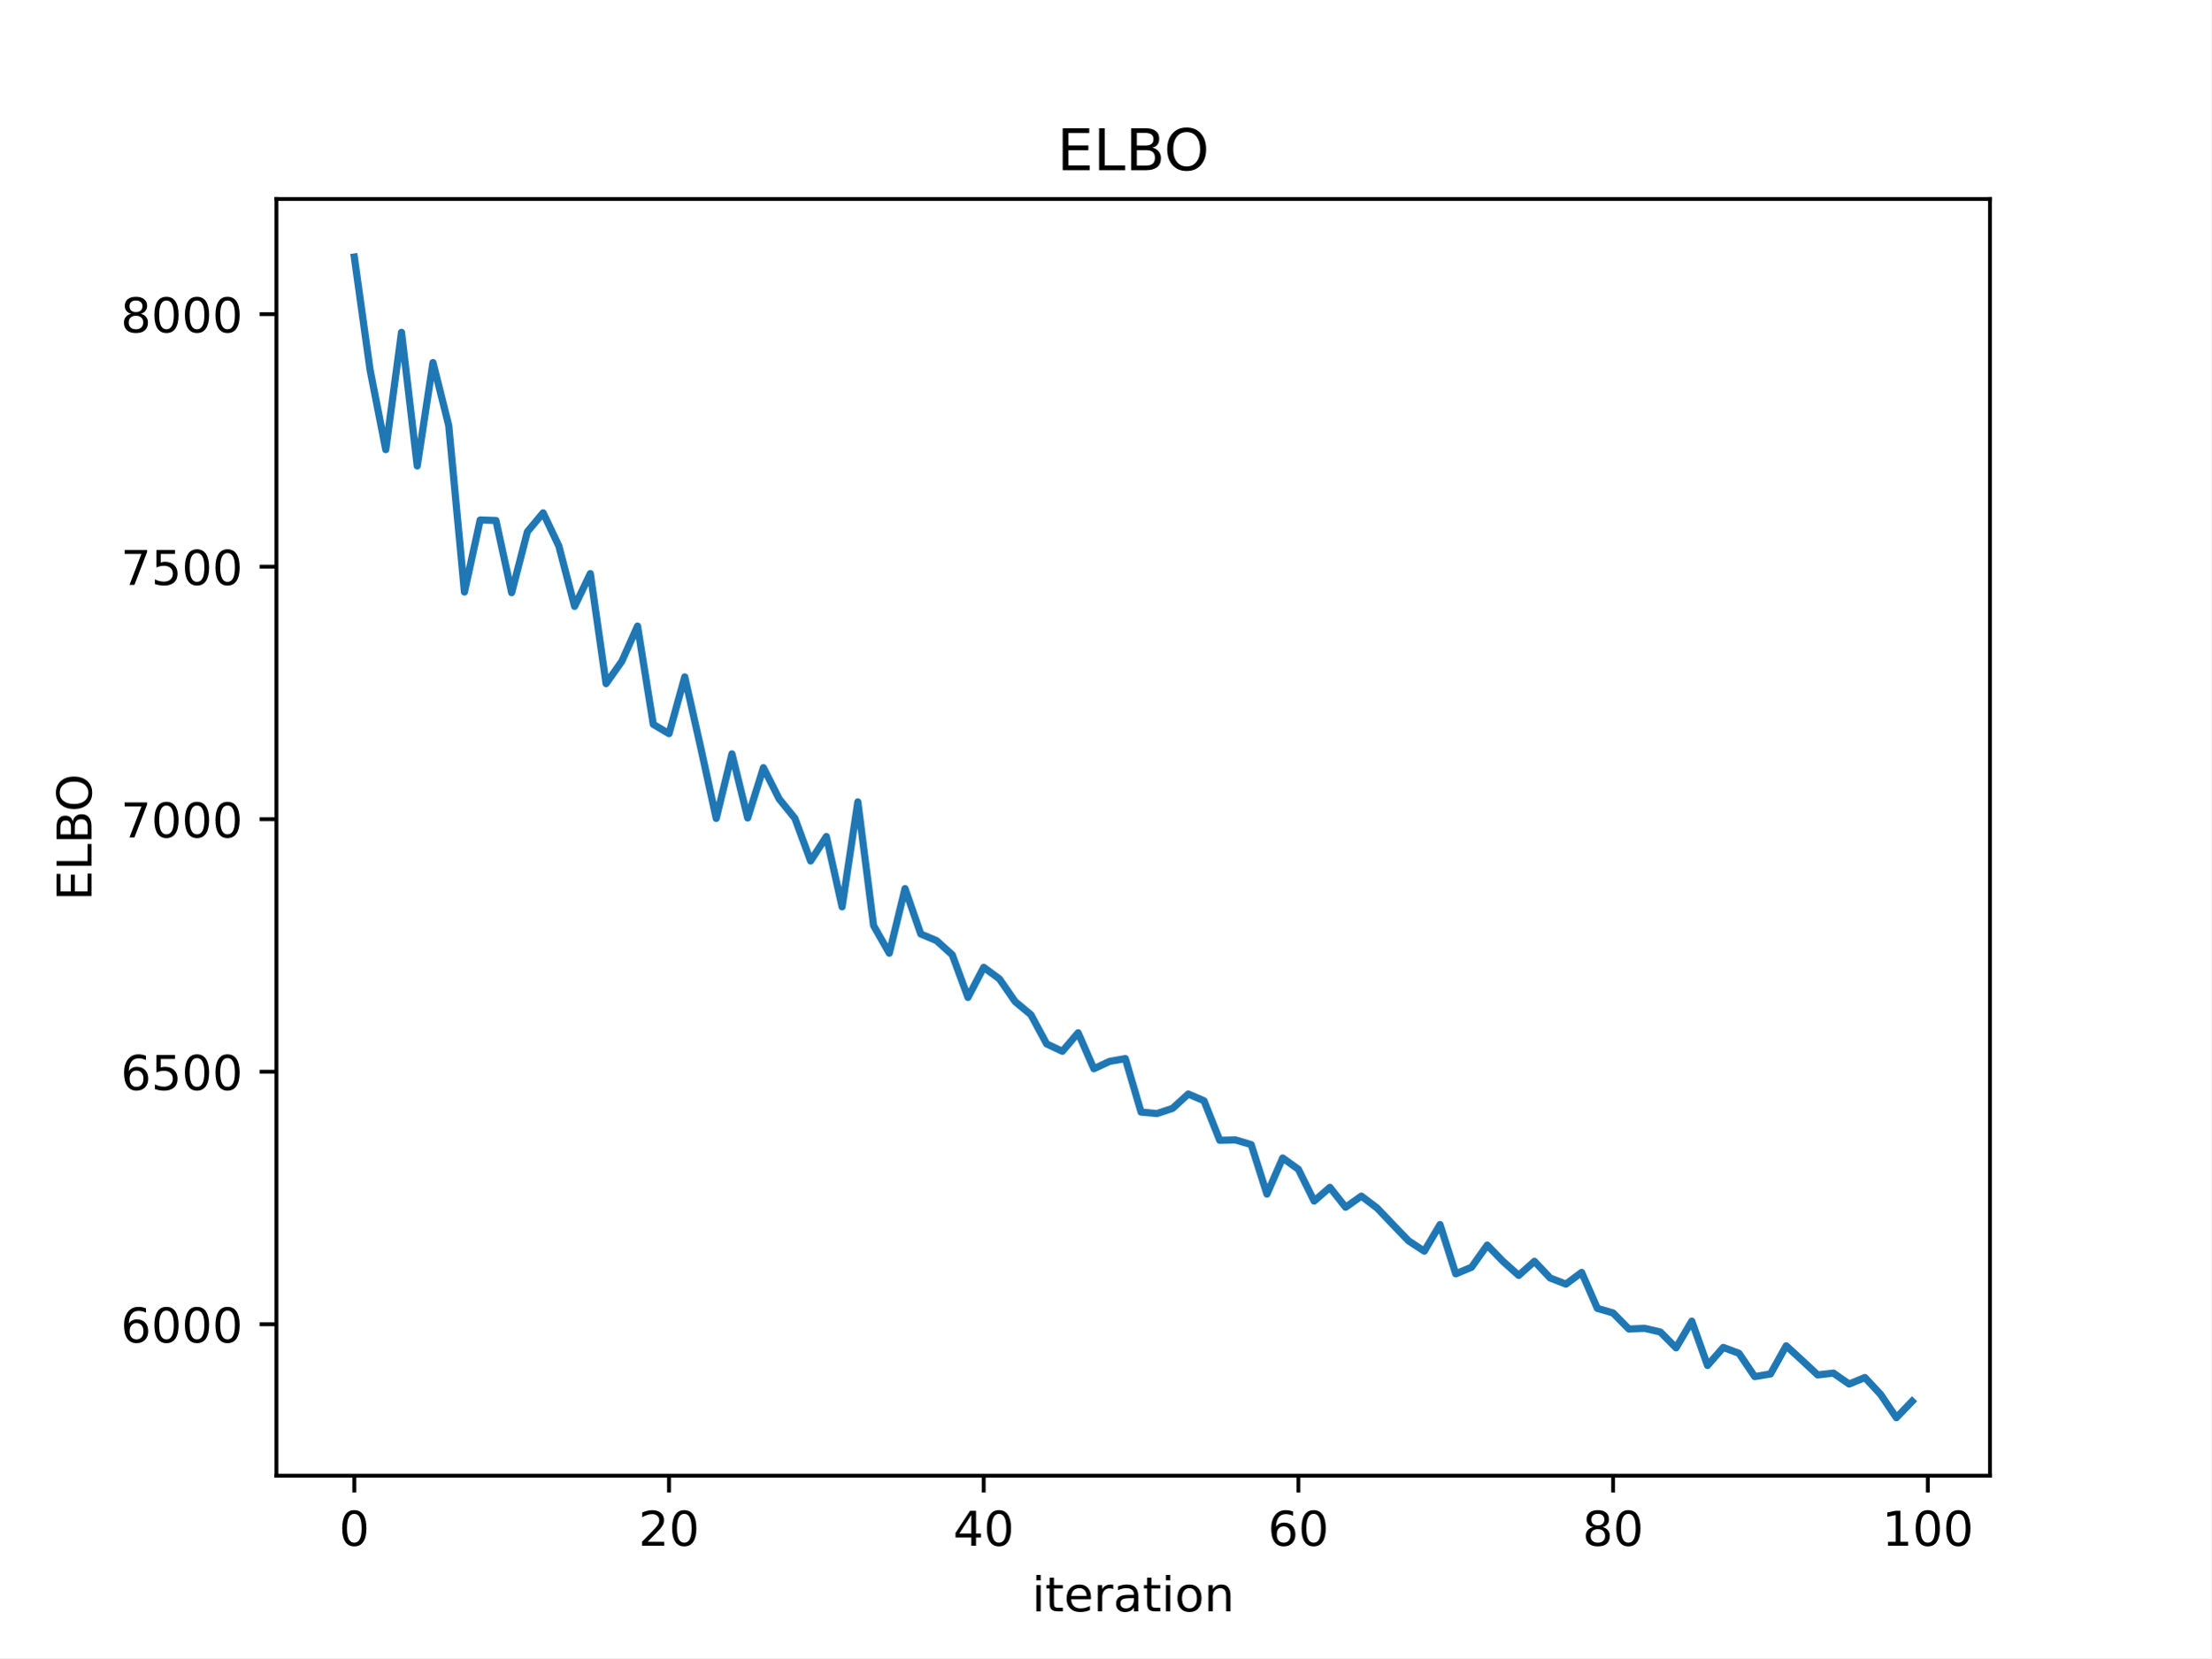
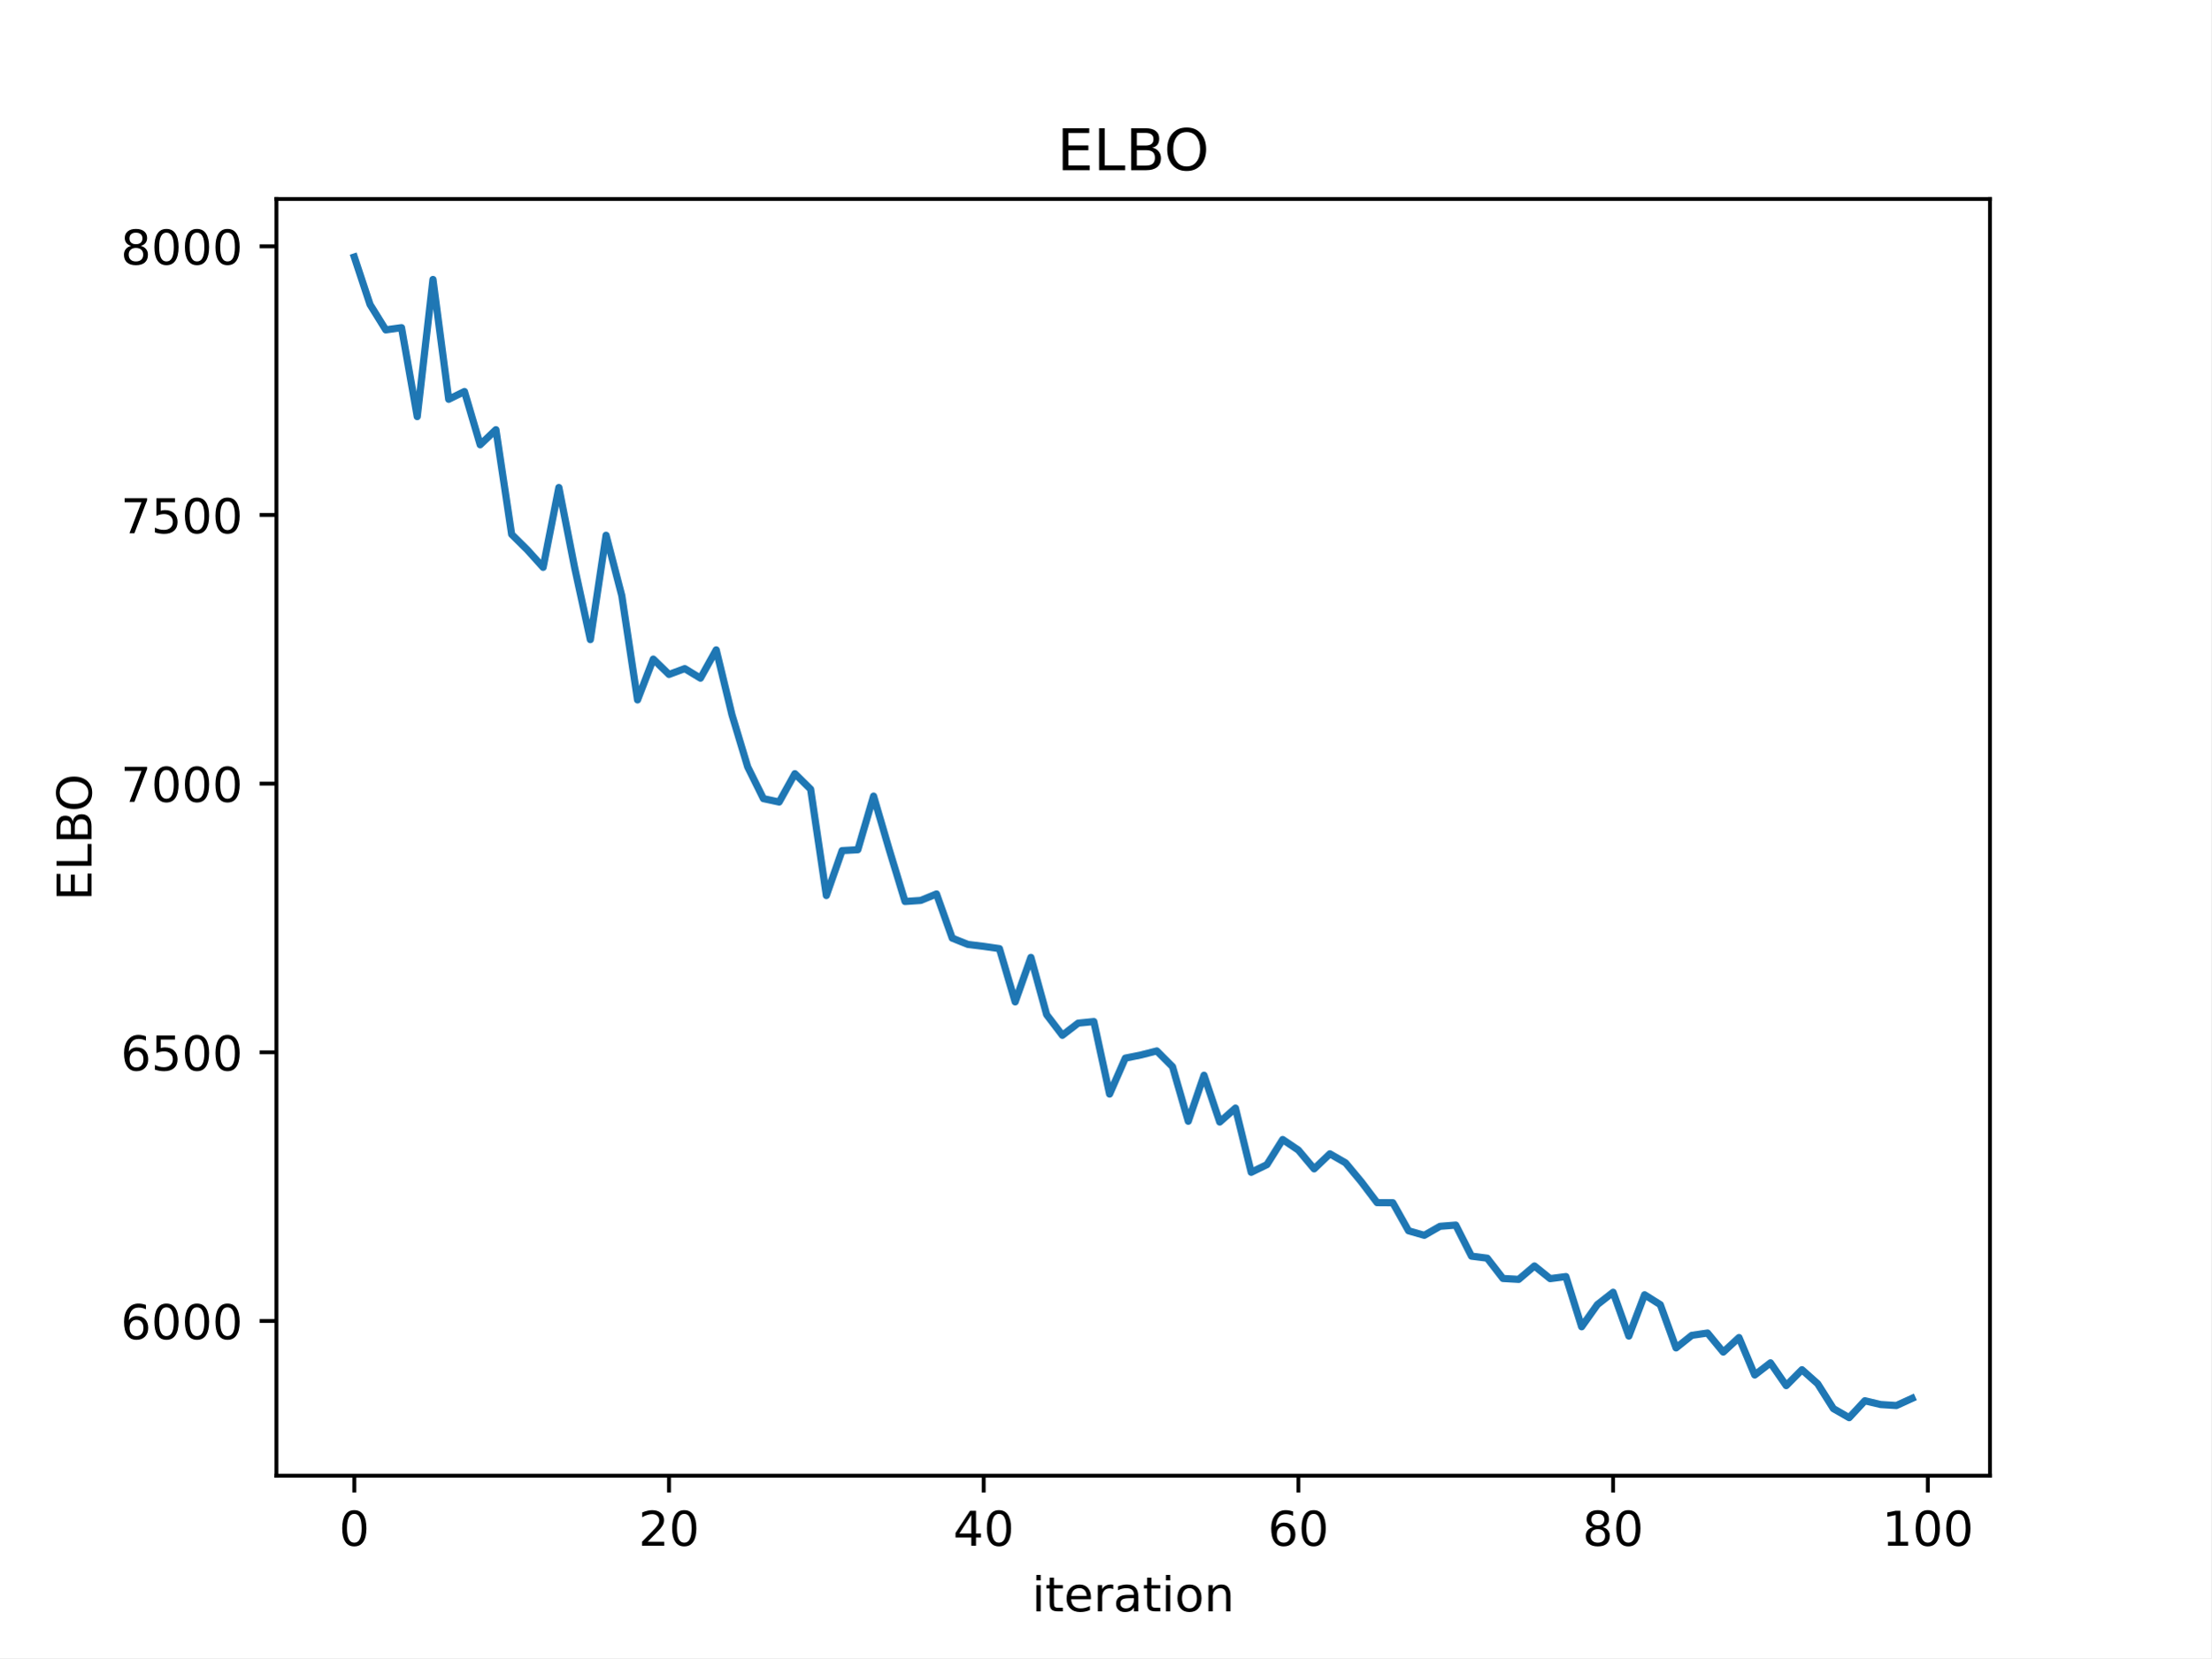
<svg xmlns="http://www.w3.org/2000/svg" xmlns:xlink="http://www.w3.org/1999/xlink" width="460.8pt" height="345.6pt" viewBox="0 0 460.8 345.6" version="1.1">
  <defs>
    <style type="text/css">*{stroke-linejoin: round; stroke-linecap: butt}</style>
  </defs>
  <g id="figure_1">
    <g id="patch_1">
      <path d="M 0 345.6  L 460.8 345.6  L 460.8 0  L 0 0  z " style="fill: #ffffff" />
    </g>
    <g id="axes_1">
      <g id="patch_2">
        <path d="M 57.6 307.584  L 414.72 307.584  L 414.72 41.472  L 57.6 41.472  z " style="fill: #ffffff" />
      </g>
      <g id="matplotlib.axis_1">
        <g id="xtick_1">
          <g id="line2d_1">
            <defs>
-               <path id="mfdbab10244" d="M 0 0  L 0 3.5  " style="stroke: #000000; stroke-width: 0.8" />
-             </defs>
-             <g>
-               <use xlink:href="#mfdbab10244" x="73.833" y="307.584" style="stroke: #000000; stroke-width: 0.8" />
+               <path id="mf505f1ee1c" d="M 0 0  L 0 3.5  " style="stroke: #000000; stroke-width: 0.8" />
+             </defs>
+             <g>
+               <use xlink:href="#mf505f1ee1c" x="73.833" y="307.584" style="stroke: #000000; stroke-width: 0.8" />
            </g>
          </g>
          <g id="text_1">
            <g transform="translate(70.65148 322.1824) scale(0.1 -0.1)">
              <defs>
                <path id="DejaVuSans-30" d="M 2034 4250  Q 1547 4250 1301 3770  Q 1056 3291 1056 2328  Q 1056 1369 1301 889  Q 1547 409 2034 409  Q 2525 409 2770 889  Q 3016 1369 3016 2328  Q 3016 3291 2770 3770  Q 2525 4250 2034 4250  z M 2034 4750  Q 2819 4750 3233 4129  Q 3647 3509 3647 2328  Q 3647 1150 3233 529  Q 2819 -91 2034 -91  Q 1250 -91 836 529  Q 422 1150 422 2328  Q 422 3509 836 4129  Q 1250 4750 2034 4750  z " transform="scale(0.015625)" />
              </defs>
              <use xlink:href="#DejaVuSans-30" />
            </g>
          </g>
        </g>
        <g id="xtick_2">
          <g id="line2d_2">
            <g>
-               <use xlink:href="#mfdbab10244" x="139.42" y="307.584" style="stroke: #000000; stroke-width: 0.8" />
+               <use xlink:href="#mf505f1ee1c" x="139.42" y="307.584" style="stroke: #000000; stroke-width: 0.8" />
            </g>
          </g>
          <g id="text_2">
            <g transform="translate(133.057 322.1824) scale(0.1 -0.1)">
              <defs>
                <path id="DejaVuSans-32" d="M 1228 531  L 3431 531  L 3431 0  L 469 0  L 469 531  Q 828 903 1448 1529  Q 2069 2156 2228 2338  Q 2531 2678 2651 2914  Q 2772 3150 2772 3378  Q 2772 3750 2511 3984  Q 2250 4219 1831 4219  Q 1534 4219 1204 4116  Q 875 4013 500 3803  L 500 4441  Q 881 4594 1212 4672  Q 1544 4750 1819 4750  Q 2544 4750 2975 4387  Q 3406 4025 3406 3419  Q 3406 3131 3298 2873  Q 3191 2616 2906 2266  Q 2828 2175 2409 1742  Q 1991 1309 1228 531  z " transform="scale(0.015625)" />
              </defs>
              <use xlink:href="#DejaVuSans-32" />
              <use xlink:href="#DejaVuSans-30" transform="translate(63.62305 0)" />
            </g>
          </g>
        </g>
        <g id="xtick_3">
          <g id="line2d_3">
            <g>
-               <use xlink:href="#mfdbab10244" x="205.006" y="307.584" style="stroke: #000000; stroke-width: 0.8" />
+               <use xlink:href="#mf505f1ee1c" x="205.006" y="307.584" style="stroke: #000000; stroke-width: 0.8" />
            </g>
          </g>
          <g id="text_3">
            <g transform="translate(198.6438 322.1824) scale(0.1 -0.1)">
              <defs>
                <path id="DejaVuSans-34" d="M 2419 4116  L 825 1625  L 2419 1625  L 2419 4116  z M 2253 4666  L 3047 4666  L 3047 1625  L 3713 1625  L 3713 1100  L 3047 1100  L 3047 0  L 2419 0  L 2419 1100  L 313 1100  L 313 1709  L 2253 4666  z " transform="scale(0.015625)" />
              </defs>
              <use xlink:href="#DejaVuSans-34" />
              <use xlink:href="#DejaVuSans-30" transform="translate(63.62305 0)" />
            </g>
          </g>
        </g>
        <g id="xtick_4">
          <g id="line2d_4">
            <g>
-               <use xlink:href="#mfdbab10244" x="270.593" y="307.584" style="stroke: #000000; stroke-width: 0.8" />
+               <use xlink:href="#mf505f1ee1c" x="270.593" y="307.584" style="stroke: #000000; stroke-width: 0.8" />
            </g>
          </g>
          <g id="text_4">
            <g transform="translate(264.2306 322.1824) scale(0.1 -0.1)">
              <defs>
                <path id="DejaVuSans-36" d="M 2113 2584  Q 1688 2584 1439 2293  Q 1191 2003 1191 1497  Q 1191 994 1439 701  Q 1688 409 2113 409  Q 2538 409 2786 701  Q 3034 994 3034 1497  Q 3034 2003 2786 2293  Q 2538 2584 2113 2584  z M 3366 4563  L 3366 3988  Q 3128 4100 2886 4159  Q 2644 4219 2406 4219  Q 1781 4219 1451 3797  Q 1122 3375 1075 2522  Q 1259 2794 1537 2939  Q 1816 3084 2150 3084  Q 2853 3084 3261 2657  Q 3669 2231 3669 1497  Q 3669 778 3244 343  Q 2819 -91 2113 -91  Q 1303 -91 875 529  Q 447 1150 447 2328  Q 447 3434 972 4092  Q 1497 4750 2381 4750  Q 2619 4750 2861 4703  Q 3103 4656 3366 4563  z " transform="scale(0.015625)" />
              </defs>
              <use xlink:href="#DejaVuSans-36" />
              <use xlink:href="#DejaVuSans-30" transform="translate(63.62305 0)" />
            </g>
          </g>
        </g>
        <g id="xtick_5">
          <g id="line2d_5">
            <g>
-               <use xlink:href="#mfdbab10244" x="336.18" y="307.584" style="stroke: #000000; stroke-width: 0.8" />
+               <use xlink:href="#mf505f1ee1c" x="336.18" y="307.584" style="stroke: #000000; stroke-width: 0.8" />
            </g>
          </g>
          <g id="text_5">
            <g transform="translate(329.8173 322.1824) scale(0.1 -0.1)">
              <defs>
                <path id="DejaVuSans-38" d="M 2034 2216  Q 1584 2216 1326 1975  Q 1069 1734 1069 1313  Q 1069 891 1326 650  Q 1584 409 2034 409  Q 2484 409 2743 651  Q 3003 894 3003 1313  Q 3003 1734 2745 1975  Q 2488 2216 2034 2216  z M 1403 2484  Q 997 2584 770 2862  Q 544 3141 544 3541  Q 544 4100 942 4425  Q 1341 4750 2034 4750  Q 2731 4750 3128 4425  Q 3525 4100 3525 3541  Q 3525 3141 3298 2862  Q 3072 2584 2669 2484  Q 3125 2378 3379 2068  Q 3634 1759 3634 1313  Q 3634 634 3220 271  Q 2806 -91 2034 -91  Q 1263 -91 848 271  Q 434 634 434 1313  Q 434 1759 690 2068  Q 947 2378 1403 2484  z M 1172 3481  Q 1172 3119 1398 2916  Q 1625 2713 2034 2713  Q 2441 2713 2670 2916  Q 2900 3119 2900 3481  Q 2900 3844 2670 4047  Q 2441 4250 2034 4250  Q 1625 4250 1398 4047  Q 1172 3844 1172 3481  z " transform="scale(0.015625)" />
              </defs>
              <use xlink:href="#DejaVuSans-38" />
              <use xlink:href="#DejaVuSans-30" transform="translate(63.62305 0)" />
            </g>
          </g>
        </g>
        <g id="xtick_6">
          <g id="line2d_6">
            <g>
-               <use xlink:href="#mfdbab10244" x="401.767" y="307.584" style="stroke: #000000; stroke-width: 0.8" />
+               <use xlink:href="#mf505f1ee1c" x="401.767" y="307.584" style="stroke: #000000; stroke-width: 0.8" />
            </g>
          </g>
          <g id="text_6">
            <g transform="translate(392.2229 322.1824) scale(0.1 -0.1)">
              <defs>
                <path id="DejaVuSans-31" d="M 794 531  L 1825 531  L 1825 4091  L 703 3866  L 703 4441  L 1819 4666  L 2450 4666  L 2450 531  L 3481 531  L 3481 0  L 794 0  L 794 531  z " transform="scale(0.015625)" />
              </defs>
              <use xlink:href="#DejaVuSans-31" />
              <use xlink:href="#DejaVuSans-30" transform="translate(63.62305 0)" />
              <use xlink:href="#DejaVuSans-30" transform="translate(127.2461 0)" />
            </g>
          </g>
        </g>
        <g id="text_7">
          <g transform="translate(215.0373 335.8606) scale(0.1 -0.1)">
            <defs>
              <path id="DejaVuSans-69" d="M 603 3500  L 1178 3500  L 1178 0  L 603 0  L 603 3500  z M 603 4863  L 1178 4863  L 1178 4134  L 603 4134  L 603 4863  z " transform="scale(0.015625)" />
              <path id="DejaVuSans-74" d="M 1172 4494  L 1172 3500  L 2356 3500  L 2356 3053  L 1172 3053  L 1172 1153  Q 1172 725 1289 603  Q 1406 481 1766 481  L 2356 481  L 2356 0  L 1766 0  Q 1100 0 847 248  Q 594 497 594 1153  L 594 3053  L 172 3053  L 172 3500  L 594 3500  L 594 4494  L 1172 4494  z " transform="scale(0.015625)" />
              <path id="DejaVuSans-65" d="M 3597 1894  L 3597 1613  L 953 1613  Q 991 1019 1311 708  Q 1631 397 2203 397  Q 2534 397 2845 478  Q 3156 559 3463 722  L 3463 178  Q 3153 47 2828 -22  Q 2503 -91 2169 -91  Q 1331 -91 842 396  Q 353 884 353 1716  Q 353 2575 817 3079  Q 1281 3584 2069 3584  Q 2775 3584 3186 3129  Q 3597 2675 3597 1894  z M 3022 2063  Q 3016 2534 2758 2815  Q 2500 3097 2075 3097  Q 1594 3097 1305 2825  Q 1016 2553 972 2059  L 3022 2063  z " transform="scale(0.015625)" />
              <path id="DejaVuSans-72" d="M 2631 2963  Q 2534 3019 2420 3045  Q 2306 3072 2169 3072  Q 1681 3072 1420 2755  Q 1159 2438 1159 1844  L 1159 0  L 581 0  L 581 3500  L 1159 3500  L 1159 2956  Q 1341 3275 1631 3429  Q 1922 3584 2338 3584  Q 2397 3584 2469 3576  Q 2541 3569 2628 3553  L 2631 2963  z " transform="scale(0.015625)" />
              <path id="DejaVuSans-61" d="M 2194 1759  Q 1497 1759 1228 1600  Q 959 1441 959 1056  Q 959 750 1161 570  Q 1363 391 1709 391  Q 2188 391 2477 730  Q 2766 1069 2766 1631  L 2766 1759  L 2194 1759  z M 3341 1997  L 3341 0  L 2766 0  L 2766 531  Q 2569 213 2275 61  Q 1981 -91 1556 -91  Q 1019 -91 701 211  Q 384 513 384 1019  Q 384 1609 779 1909  Q 1175 2209 1959 2209  L 2766 2209  L 2766 2266  Q 2766 2663 2505 2880  Q 2244 3097 1772 3097  Q 1472 3097 1187 3025  Q 903 2953 641 2809  L 641 3341  Q 956 3463 1253 3523  Q 1550 3584 1831 3584  Q 2591 3584 2966 3190  Q 3341 2797 3341 1997  z " transform="scale(0.015625)" />
              <path id="DejaVuSans-6f" d="M 1959 3097  Q 1497 3097 1228 2736  Q 959 2375 959 1747  Q 959 1119 1226 758  Q 1494 397 1959 397  Q 2419 397 2687 759  Q 2956 1122 2956 1747  Q 2956 2369 2687 2733  Q 2419 3097 1959 3097  z M 1959 3584  Q 2709 3584 3137 3096  Q 3566 2609 3566 1747  Q 3566 888 3137 398  Q 2709 -91 1959 -91  Q 1206 -91 779 398  Q 353 888 353 1747  Q 353 2609 779 3096  Q 1206 3584 1959 3584  z " transform="scale(0.015625)" />
              <path id="DejaVuSans-6e" d="M 3513 2113  L 3513 0  L 2938 0  L 2938 2094  Q 2938 2591 2744 2837  Q 2550 3084 2163 3084  Q 1697 3084 1428 2787  Q 1159 2491 1159 1978  L 1159 0  L 581 0  L 581 3500  L 1159 3500  L 1159 2956  Q 1366 3272 1645 3428  Q 1925 3584 2291 3584  Q 2894 3584 3203 3211  Q 3513 2838 3513 2113  z " transform="scale(0.015625)" />
            </defs>
            <use xlink:href="#DejaVuSans-69" />
            <use xlink:href="#DejaVuSans-74" transform="translate(27.7832 0)" />
            <use xlink:href="#DejaVuSans-65" transform="translate(66.99219 0)" />
            <use xlink:href="#DejaVuSans-72" transform="translate(128.5156 0)" />
            <use xlink:href="#DejaVuSans-61" transform="translate(169.6289 0)" />
            <use xlink:href="#DejaVuSans-74" transform="translate(230.9082 0)" />
            <use xlink:href="#DejaVuSans-69" transform="translate(270.1172 0)" />
            <use xlink:href="#DejaVuSans-6f" transform="translate(297.9004 0)" />
            <use xlink:href="#DejaVuSans-6e" transform="translate(359.082 0)" />
          </g>
        </g>
      </g>
      <g id="matplotlib.axis_2">
        <g id="ytick_1">
          <g id="line2d_7">
            <defs>
-               <path id="m45af65da33" d="M 0 0  L -3.5 0  " style="stroke: #000000; stroke-width: 0.8" />
-             </defs>
-             <g>
-               <use xlink:href="#m45af65da33" x="57.6" y="276.02" style="stroke: #000000; stroke-width: 0.8" />
+               <path id="m4220c6cf73" d="M 0 0  L -3.5 0  " style="stroke: #000000; stroke-width: 0.8" />
+             </defs>
+             <g>
+               <use xlink:href="#m4220c6cf73" x="57.6" y="275.329" style="stroke: #000000; stroke-width: 0.8" />
            </g>
          </g>
          <g id="text_8">
-             <g transform="translate(25.15 279.8188) scale(0.1 -0.1)">
+             <g transform="translate(25.15 279.1286) scale(0.1 -0.1)">
              <use xlink:href="#DejaVuSans-36" />
              <use xlink:href="#DejaVuSans-30" transform="translate(63.62305 0)" />
              <use xlink:href="#DejaVuSans-30" transform="translate(127.2461 0)" />
              <use xlink:href="#DejaVuSans-30" transform="translate(190.8691 0)" />
            </g>
          </g>
        </g>
        <g id="ytick_2">
          <g id="line2d_8">
            <g>
-               <use xlink:href="#m45af65da33" x="57.6" y="223.383" style="stroke: #000000; stroke-width: 0.8" />
+               <use xlink:href="#m4220c6cf73" x="57.6" y="219.33" style="stroke: #000000; stroke-width: 0.8" />
            </g>
          </g>
          <g id="text_9">
-             <g transform="translate(25.15 227.182) scale(0.1 -0.1)">
+             <g transform="translate(25.15 223.1294) scale(0.1 -0.1)">
              <defs>
                <path id="DejaVuSans-35" d="M 691 4666  L 3169 4666  L 3169 4134  L 1269 4134  L 1269 2991  Q 1406 3038 1543 3061  Q 1681 3084 1819 3084  Q 2600 3084 3056 2656  Q 3513 2228 3513 1497  Q 3513 744 3044 326  Q 2575 -91 1722 -91  Q 1428 -91 1123 -41  Q 819 9 494 109  L 494 744  Q 775 591 1075 516  Q 1375 441 1709 441  Q 2250 441 2565 725  Q 2881 1009 2881 1497  Q 2881 1984 2565 2268  Q 2250 2553 1709 2553  Q 1456 2553 1204 2497  Q 953 2441 691 2322  L 691 4666  z " transform="scale(0.015625)" />
              </defs>
              <use xlink:href="#DejaVuSans-36" />
              <use xlink:href="#DejaVuSans-35" transform="translate(63.62305 0)" />
              <use xlink:href="#DejaVuSans-30" transform="translate(127.2461 0)" />
              <use xlink:href="#DejaVuSans-30" transform="translate(190.8691 0)" />
            </g>
          </g>
        </g>
        <g id="ytick_3">
          <g id="line2d_9">
            <g>
-               <use xlink:href="#m45af65da33" x="57.6" y="170.746" style="stroke: #000000; stroke-width: 0.8" />
+               <use xlink:href="#m4220c6cf73" x="57.6" y="163.331" style="stroke: #000000; stroke-width: 0.8" />
            </g>
          </g>
          <g id="text_10">
-             <g transform="translate(25.15 174.5452) scale(0.1 -0.1)">
+             <g transform="translate(25.15 167.1302) scale(0.1 -0.1)">
              <defs>
                <path id="DejaVuSans-37" d="M 525 4666  L 3525 4666  L 3525 4397  L 1831 0  L 1172 0  L 2766 4134  L 525 4134  L 525 4666  z " transform="scale(0.015625)" />
              </defs>
              <use xlink:href="#DejaVuSans-37" />
              <use xlink:href="#DejaVuSans-30" transform="translate(63.62305 0)" />
              <use xlink:href="#DejaVuSans-30" transform="translate(127.2461 0)" />
              <use xlink:href="#DejaVuSans-30" transform="translate(190.8691 0)" />
            </g>
          </g>
        </g>
        <g id="ytick_4">
          <g id="line2d_10">
            <g>
-               <use xlink:href="#m45af65da33" x="57.6" y="118.109" style="stroke: #000000; stroke-width: 0.8" />
+               <use xlink:href="#m4220c6cf73" x="57.6" y="107.332" style="stroke: #000000; stroke-width: 0.8" />
            </g>
          </g>
          <g id="text_11">
-             <g transform="translate(25.15 121.9084) scale(0.1 -0.1)">
+             <g transform="translate(25.15 111.1309) scale(0.1 -0.1)">
              <use xlink:href="#DejaVuSans-37" />
              <use xlink:href="#DejaVuSans-35" transform="translate(63.62305 0)" />
              <use xlink:href="#DejaVuSans-30" transform="translate(127.2461 0)" />
              <use xlink:href="#DejaVuSans-30" transform="translate(190.8691 0)" />
            </g>
          </g>
        </g>
        <g id="ytick_5">
          <g id="line2d_11">
            <g>
-               <use xlink:href="#m45af65da33" x="57.6" y="65.472" style="stroke: #000000; stroke-width: 0.8" />
+               <use xlink:href="#m4220c6cf73" x="57.6" y="51.332" style="stroke: #000000; stroke-width: 0.8" />
            </g>
          </g>
          <g id="text_12">
-             <g transform="translate(25.15 69.27162) scale(0.1 -0.1)">
+             <g transform="translate(25.15 55.13168) scale(0.1 -0.1)">
              <use xlink:href="#DejaVuSans-38" />
              <use xlink:href="#DejaVuSans-30" transform="translate(63.62305 0)" />
              <use xlink:href="#DejaVuSans-30" transform="translate(127.2461 0)" />
              <use xlink:href="#DejaVuSans-30" transform="translate(190.8691 0)" />
            </g>
          </g>
        </g>
        <g id="text_13">
          <g transform="translate(19.07031 187.7522) rotate(-90) scale(0.1 -0.1)">
            <defs>
              <path id="DejaVuSans-45" d="M 628 4666  L 3578 4666  L 3578 4134  L 1259 4134  L 1259 2753  L 3481 2753  L 3481 2222  L 1259 2222  L 1259 531  L 3634 531  L 3634 0  L 628 0  L 628 4666  z " transform="scale(0.015625)" />
              <path id="DejaVuSans-4c" d="M 628 4666  L 1259 4666  L 1259 531  L 3531 531  L 3531 0  L 628 0  L 628 4666  z " transform="scale(0.015625)" />
              <path id="DejaVuSans-42" d="M 1259 2228  L 1259 519  L 2272 519  Q 2781 519 3026 730  Q 3272 941 3272 1375  Q 3272 1813 3026 2020  Q 2781 2228 2272 2228  L 1259 2228  z M 1259 4147  L 1259 2741  L 2194 2741  Q 2656 2741 2882 2914  Q 3109 3088 3109 3444  Q 3109 3797 2882 3972  Q 2656 4147 2194 4147  L 1259 4147  z M 628 4666  L 2241 4666  Q 2963 4666 3353 4366  Q 3744 4066 3744 3513  Q 3744 3084 3544 2831  Q 3344 2578 2956 2516  Q 3422 2416 3680 2098  Q 3938 1781 3938 1306  Q 3938 681 3513 340  Q 3088 0 2303 0  L 628 0  L 628 4666  z " transform="scale(0.015625)" />
              <path id="DejaVuSans-4f" d="M 2522 4238  Q 1834 4238 1429 3725  Q 1025 3213 1025 2328  Q 1025 1447 1429 934  Q 1834 422 2522 422  Q 3209 422 3611 934  Q 4013 1447 4013 2328  Q 4013 3213 3611 3725  Q 3209 4238 2522 4238  z M 2522 4750  Q 3503 4750 4090 4092  Q 4678 3434 4678 2328  Q 4678 1225 4090 567  Q 3503 -91 2522 -91  Q 1538 -91 948 565  Q 359 1222 359 2328  Q 359 3434 948 4092  Q 1538 4750 2522 4750  z " transform="scale(0.015625)" />
            </defs>
            <use xlink:href="#DejaVuSans-45" />
            <use xlink:href="#DejaVuSans-4c" transform="translate(63.18359 0)" />
            <use xlink:href="#DejaVuSans-42" transform="translate(118.8965 0)" />
            <use xlink:href="#DejaVuSans-4f" transform="translate(185.75 0)" />
          </g>
        </g>
      </g>
      <g id="line2d_12">
-         <path d="M 73.833 53.568  L 77.112 77.06  L 80.391 93.714  L 83.671 69.269  L 86.95 97.117  L 90.229 75.571  L 93.509 88.674  L 96.788 123.395  L 100.067 108.381  L 103.347 108.478  L 106.626 123.531  L 109.905 110.827  L 113.185 106.891  L 116.464 113.819  L 119.743 126.386  L 123.023 119.548  L 126.302 142.486  L 129.581 137.847  L 132.861 130.497  L 136.14 150.973  L 139.42 152.914  L 142.699 141.086  L 145.978 155.603  L 149.258 170.587  L 152.537 157.129  L 155.816 170.491  L 159.096 160.01  L 162.375 166.52  L 165.654 170.554  L 168.934 179.457  L 172.213 174.361  L 175.492 189.017  L 178.772 167.138  L 182.051 192.917  L 185.33 198.679  L 188.61 185.215  L 191.889 194.673  L 195.168 196.05  L 198.448 199.009  L 201.727 207.894  L 205.006 201.626  L 208.286 204.039  L 211.565 208.776  L 214.844 211.499  L 218.124 217.585  L 221.403 219.125  L 224.682 215.265  L 227.962 222.759  L 231.241 221.227  L 234.52 220.645  L 237.8 231.798  L 241.079 232.104  L 244.358 231.028  L 247.638 228.027  L 250.917 229.433  L 254.196 237.677  L 257.476 237.598  L 260.755 238.574  L 264.034 248.89  L 267.314 241.364  L 270.593 243.721  L 273.872 250.344  L 277.152 247.482  L 280.431 251.63  L 283.71 249.311  L 286.99 251.784  L 290.269 255.23  L 293.548 258.637  L 296.828 260.781  L 300.107 255.24  L 303.386 265.509  L 306.666 264.142  L 309.945 259.522  L 313.224 262.904  L 316.504 265.836  L 319.783 262.899  L 323.062 266.38  L 326.342 267.65  L 329.621 265.212  L 332.9 272.707  L 336.18 273.671  L 339.459 277.011  L 342.739 276.874  L 346.018 277.633  L 349.297 280.931  L 352.577 275.371  L 355.856 284.606  L 359.135 280.849  L 362.415 282.079  L 365.694 286.928  L 368.973 286.377  L 372.253 280.513  L 375.532 283.519  L 378.811 286.581  L 382.091 286.201  L 385.37 288.48  L 388.649 287.122  L 391.929 290.64  L 395.208 295.488  L 398.487 292.075  " clip-path="url(#pcbaa4df40e)" style="fill: none; stroke: #1f77b4; stroke-width: 1.5; stroke-linecap: square" />
+         <path d="M 73.833 53.568  L 77.112 63.466  L 80.391 68.752  L 83.671 68.291  L 86.95 86.828  L 90.229 58.251  L 93.509 83.218  L 96.788 81.603  L 100.067 92.697  L 103.347 89.558  L 106.626 111.371  L 109.905 114.617  L 113.185 118.251  L 116.464 101.609  L 119.743 118.266  L 123.023 133.316  L 126.302 111.558  L 129.581 124.161  L 132.861 145.885  L 136.14 137.376  L 139.42 140.569  L 142.699 139.362  L 145.978 141.348  L 149.258 135.451  L 152.537 148.962  L 155.816 159.836  L 159.096 166.46  L 162.375 167.168  L 165.654 161.259  L 168.934 164.491  L 172.213 186.658  L 175.492 177.291  L 178.772 177.11  L 182.051 165.932  L 185.33 177.132  L 188.61 187.903  L 191.889 187.677  L 195.168 186.326  L 198.448 195.54  L 201.727 196.847  L 205.006 197.253  L 208.286 197.726  L 211.565 208.827  L 214.844 199.548  L 218.124 211.488  L 221.403 215.789  L 224.682 213.26  L 227.962 212.927  L 231.241 228.041  L 234.52 220.544  L 237.8 219.885  L 241.079 219.047  L 244.358 222.333  L 247.638 233.708  L 250.917 224.121  L 254.196 233.868  L 257.476 230.967  L 260.755 244.346  L 264.034 242.747  L 267.314 237.512  L 270.593 239.725  L 273.872 243.63  L 277.152 240.494  L 280.431 242.385  L 283.71 246.329  L 286.99 250.666  L 290.269 250.689  L 293.548 256.535  L 296.828 257.48  L 300.107 255.604  L 303.386 255.346  L 306.666 261.822  L 309.945 262.245  L 313.224 266.475  L 316.504 266.663  L 319.783 263.869  L 323.062 266.511  L 326.342 266.081  L 329.621 276.539  L 332.9 271.922  L 336.18 269.351  L 339.459 278.485  L 342.739 269.876  L 346.018 271.94  L 349.297 280.948  L 352.577 278.331  L 355.856 277.844  L 359.135 281.821  L 362.415 278.791  L 365.694 286.595  L 368.973 284.06  L 372.253 288.807  L 375.532 285.496  L 378.811 288.413  L 382.091 293.604  L 385.37 295.488  L 388.649 291.962  L 391.929 292.751  L 395.208 292.961  L 398.487 291.464  " clip-path="url(#pc4b8f483ad)" style="fill: none; stroke: #1f77b4; stroke-width: 1.5; stroke-linecap: square" />
      </g>
      <g id="patch_3">
        <path d="M 57.6 307.584  L 57.6 41.472  " style="fill: none; stroke: #000000; stroke-width: 0.8; stroke-linejoin: miter; stroke-linecap: square" />
      </g>
      <g id="patch_4">
        <path d="M 414.72 307.584  L 414.72 41.472  " style="fill: none; stroke: #000000; stroke-width: 0.8; stroke-linejoin: miter; stroke-linecap: square" />
      </g>
      <g id="patch_5">
        <path d="M 57.6 307.584  L 414.72 307.584  " style="fill: none; stroke: #000000; stroke-width: 0.8; stroke-linejoin: miter; stroke-linecap: square" />
      </g>
      <g id="patch_6">
        <path d="M 57.6 41.472  L 414.72 41.472  " style="fill: none; stroke: #000000; stroke-width: 0.8; stroke-linejoin: miter; stroke-linecap: square" />
      </g>
      <g id="text_14">
        <g transform="translate(220.2909 35.472) scale(0.12 -0.12)">
          <use xlink:href="#DejaVuSans-45" />
          <use xlink:href="#DejaVuSans-4c" transform="translate(63.18359 0)" />
          <use xlink:href="#DejaVuSans-42" transform="translate(118.8965 0)" />
          <use xlink:href="#DejaVuSans-4f" transform="translate(185.75 0)" />
        </g>
      </g>
    </g>
  </g>
  <defs>
-     <clipPath id="pcbaa4df40e">
+     <clipPath id="pc4b8f483ad">
      <rect x="57.6" y="41.472" width="357.12" height="266.112" />
    </clipPath>
  </defs>
</svg>
